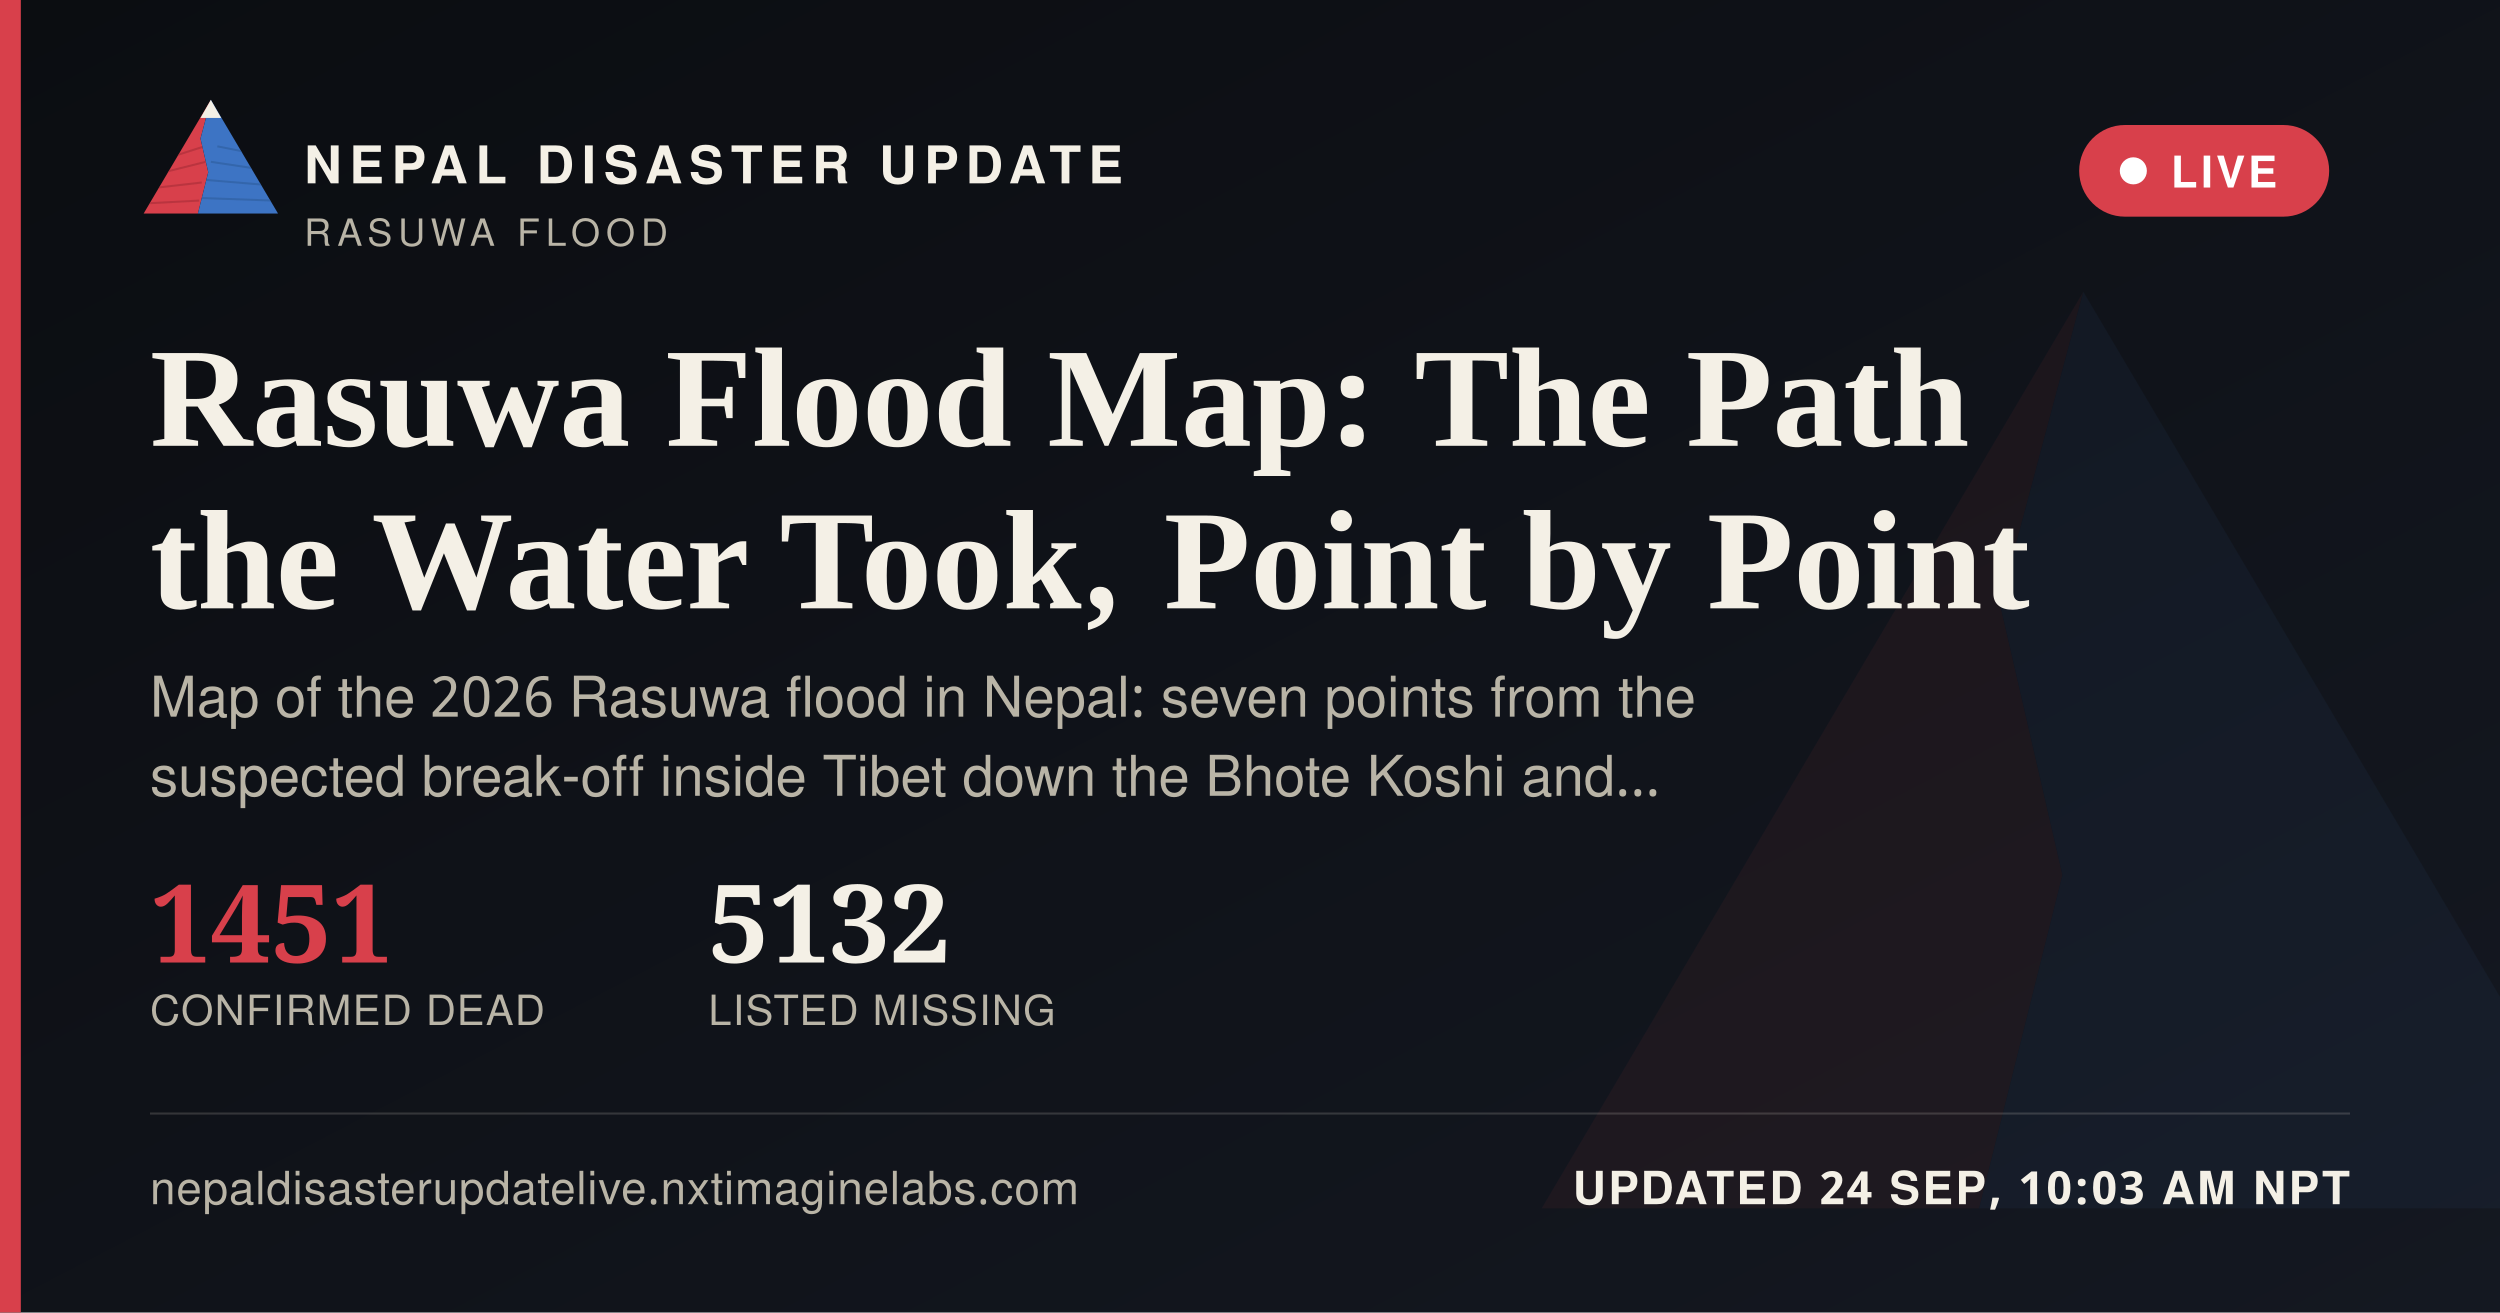
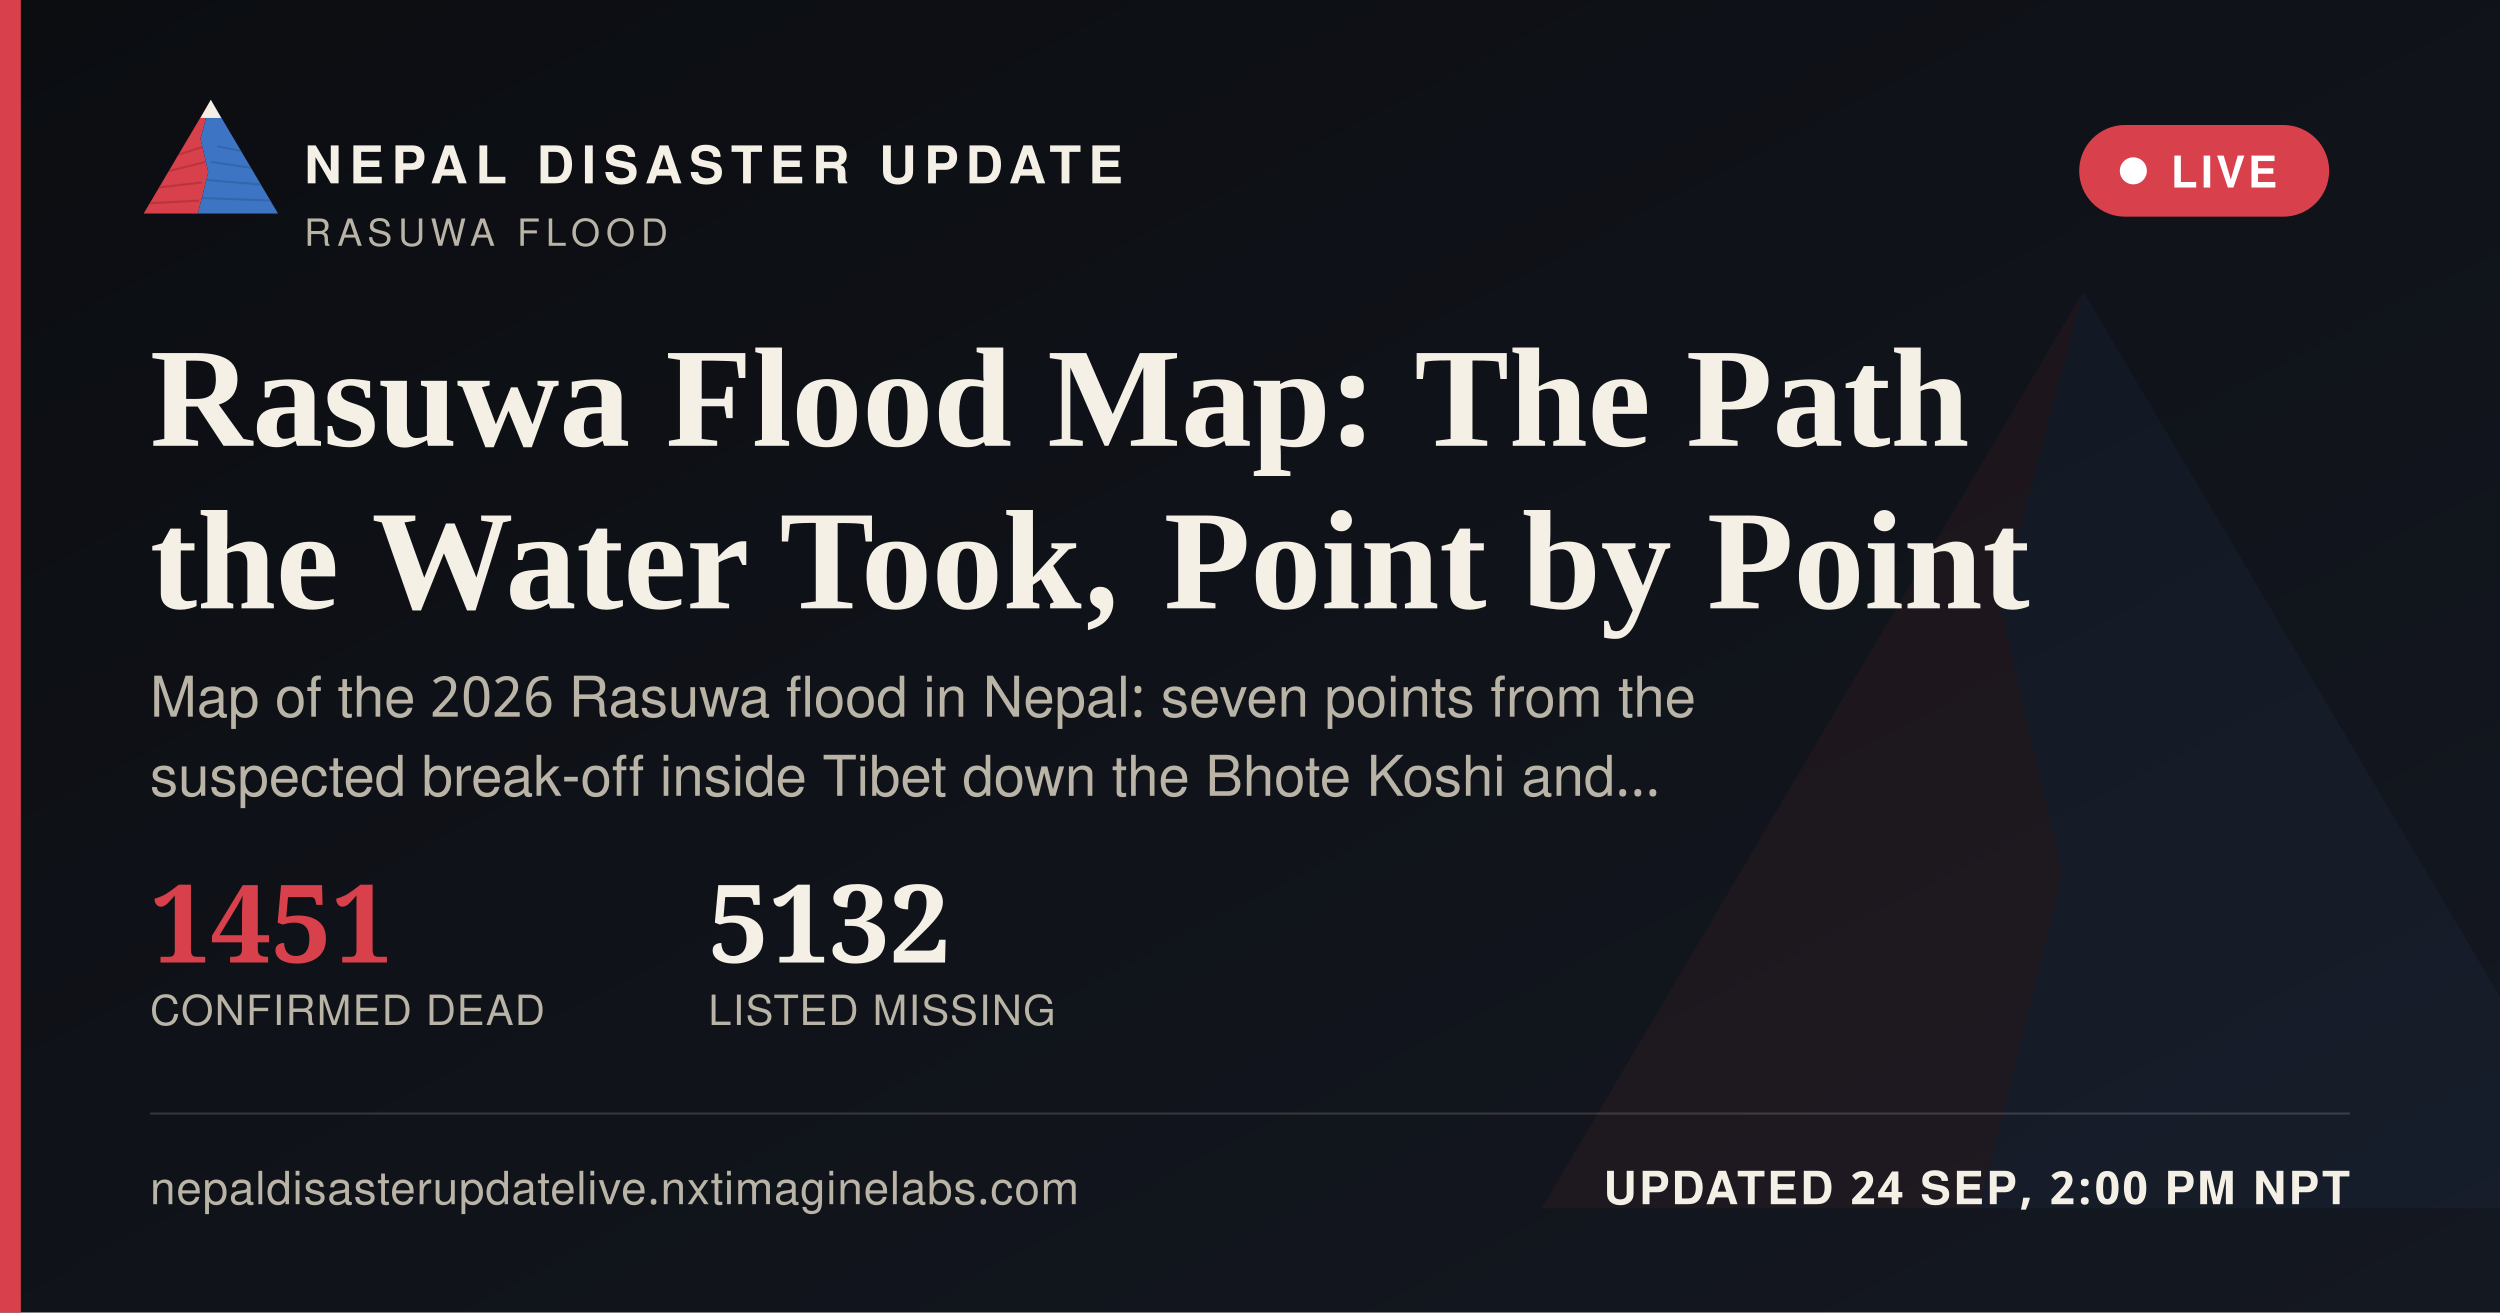
<svg xmlns="http://www.w3.org/2000/svg" width="1200" height="630" viewBox="0 0 1200 630">
  <defs>
    <linearGradient id="ogbg" x1="0" y1="0" x2="1" y2="1">
      <stop offset="0" stop-color="#0B0D11" />
      <stop offset="1" stop-color="#141821" />
    </linearGradient>
  </defs>
  <rect width="1200" height="630" fill="url(#ogbg)" />
  <g transform="translate(700,60) scale(5)" opacity="0.06">
    <polygon points="60,16 52,46 58,72 50,104 8,104" fill="#D8404B" />
    <polygon points="60,16 112,104 50,104 58,72 52,46" fill="#3D74C4" />
  </g>
  <rect x="0" y="0" width="10" height="630" fill="#D8404B" />
  <g transform="translate(64,38) scale(0.62)">
    <g>
      <defs>
        <clipPath id="ogLc">
          <polygon points="60,16 52,46 58,72 50,104 8,104" />
        </clipPath>
        <clipPath id="ogRc">
          <polygon points="60,16 112,104 50,104 58,72 52,46" />
        </clipPath>
      </defs>
      <polygon points="60,16 52,46 58,72 50,104 8,104" fill="#D8404B" />
      <g clip-path="url(#ogLc)" stroke="#A32A34" stroke-width="1.6" fill="none" opacity="0.55">
        <path d="M30,60 L55,52" />
        <path d="M24,72 L56,64" />
        <path d="M18,84 L53,80" />
        <path d="M13,96 L51,94" />
      </g>
      <polygon points="60,16 112,104 50,104 58,72 52,46" fill="#3D74C4" />
      <g clip-path="url(#ogRc)" stroke="#2A5793" stroke-width="1.6" fill="none" opacity="0.5">
        <path d="M65,52 L95,58" />
        <path d="M60,64 L100,70" />
        <path d="M56,78 L104,82" />
        <path d="M52,92 L108,94" />
      </g>
      <polygon points="60,16 52,30 68,30" fill="#F4F0E6" />
    </g>
  </g>
  <text x="146" y="88" font-family="'Public Sans', 'Noto Sans Devanagari', 'Helvetica Neue', Helvetica, Arial, sans-serif" font-size="25" font-weight="800" letter-spacing="3.6" fill="#F4F0E6">NEPAL DISASTER UPDATE</text>
  <text x="146" y="118" font-family="'Public Sans', 'Noto Sans Devanagari', 'Helvetica Neue', Helvetica, Arial, sans-serif" font-size="18" letter-spacing="2.8" fill="#B9B4A6">RASUWA FLOOD</text>
  <g>
    <rect x="998" y="60" width="120" height="44" rx="22" fill="#D8404B" stroke="none" />
    <circle cx="1024" cy="82" r="6.5" fill="#FFFFFF" />
    <text x="1042" y="90" font-family="'Public Sans', 'Noto Sans Devanagari', 'Helvetica Neue', Helvetica, Arial, sans-serif" font-size="21" font-weight="700" letter-spacing="1.6" fill="#FFFFFF">LIVE</text>
  </g>
  <text x="72" y="214" font-family="Newsreader, 'Noto Serif Devanagari', Georgia, 'Times New Roman', serif" font-size="68" font-weight="600" fill="#F4F0E6">Rasuwa Flood Map: The Path</text>
  <text x="72" y="292" font-family="Newsreader, 'Noto Serif Devanagari', Georgia, 'Times New Roman', serif" font-size="68" font-weight="600" fill="#F4F0E6">the Water Took, Point by Point</text>
  <text x="72" y="344" font-family="'Public Sans', 'Noto Sans Devanagari', 'Helvetica Neue', Helvetica, Arial, sans-serif" font-size="27" fill="#B9B4A6">Map of the 2026 Rasuwa flood in Nepal: seven points from the</text>
  <text x="72" y="382" font-family="'Public Sans', 'Noto Sans Devanagari', 'Helvetica Neue', Helvetica, Arial, sans-serif" font-size="27" fill="#B9B4A6">suspected break-off inside Tibet down the Bhote Koshi and…</text>
  <g transform="translate(72,462)">
    <text x="0" y="0" font-family="Newsreader, 'Noto Serif Devanagari', Georgia, 'Times New Roman', serif" font-size="52" font-weight="600" fill="#D8404B">1451</text>
    <text x="0" y="30" font-family="'Public Sans', 'Noto Sans Devanagari', 'Helvetica Neue', Helvetica, Arial, sans-serif" font-size="20" letter-spacing="0.6" fill="#B9B4A6">CONFIRMED DEAD</text>
    <text x="268" y="0" font-family="Newsreader, 'Noto Serif Devanagari', Georgia, 'Times New Roman', serif" font-size="52" font-weight="600" fill="#F4F0E6">5132</text>
    <text x="268" y="30" font-family="'Public Sans', 'Noto Sans Devanagari', 'Helvetica Neue', Helvetica, Arial, sans-serif" font-size="20" letter-spacing="0.6" fill="#B9B4A6">LISTED MISSING</text>
  </g>
  <rect x="72" y="534" width="1056" height="1" fill="rgba(244,240,230,0.16)" />
  <text x="72" y="578" font-family="'Public Sans', 'Noto Sans Devanagari', 'Helvetica Neue', Helvetica, Arial, sans-serif" font-size="22" fill="#B9B4A6" letter-spacing="0.4">nepaldisasterupdatelive.nxtimaginelabs.com</text>
-   <text x="1128" y="578" text-anchor="end" font-family="'Public Sans', 'Noto Sans Devanagari', 'Helvetica Neue', Helvetica, Arial, sans-serif" font-size="22" font-weight="700" letter-spacing="1.2" fill="#F4F0E6">UPDATED 24 SEP, 10:03 AM NPT</text>
+   <text x="1128" y="578" text-anchor="end" font-family="'Public Sans', 'Noto Sans Devanagari', 'Helvetica Neue', Helvetica, Arial, sans-serif" font-size="22" font-weight="700" letter-spacing="1.2" fill="#F4F0E6">UPDATED 24 SEP, 2:00 PM NPT</text>
</svg>
